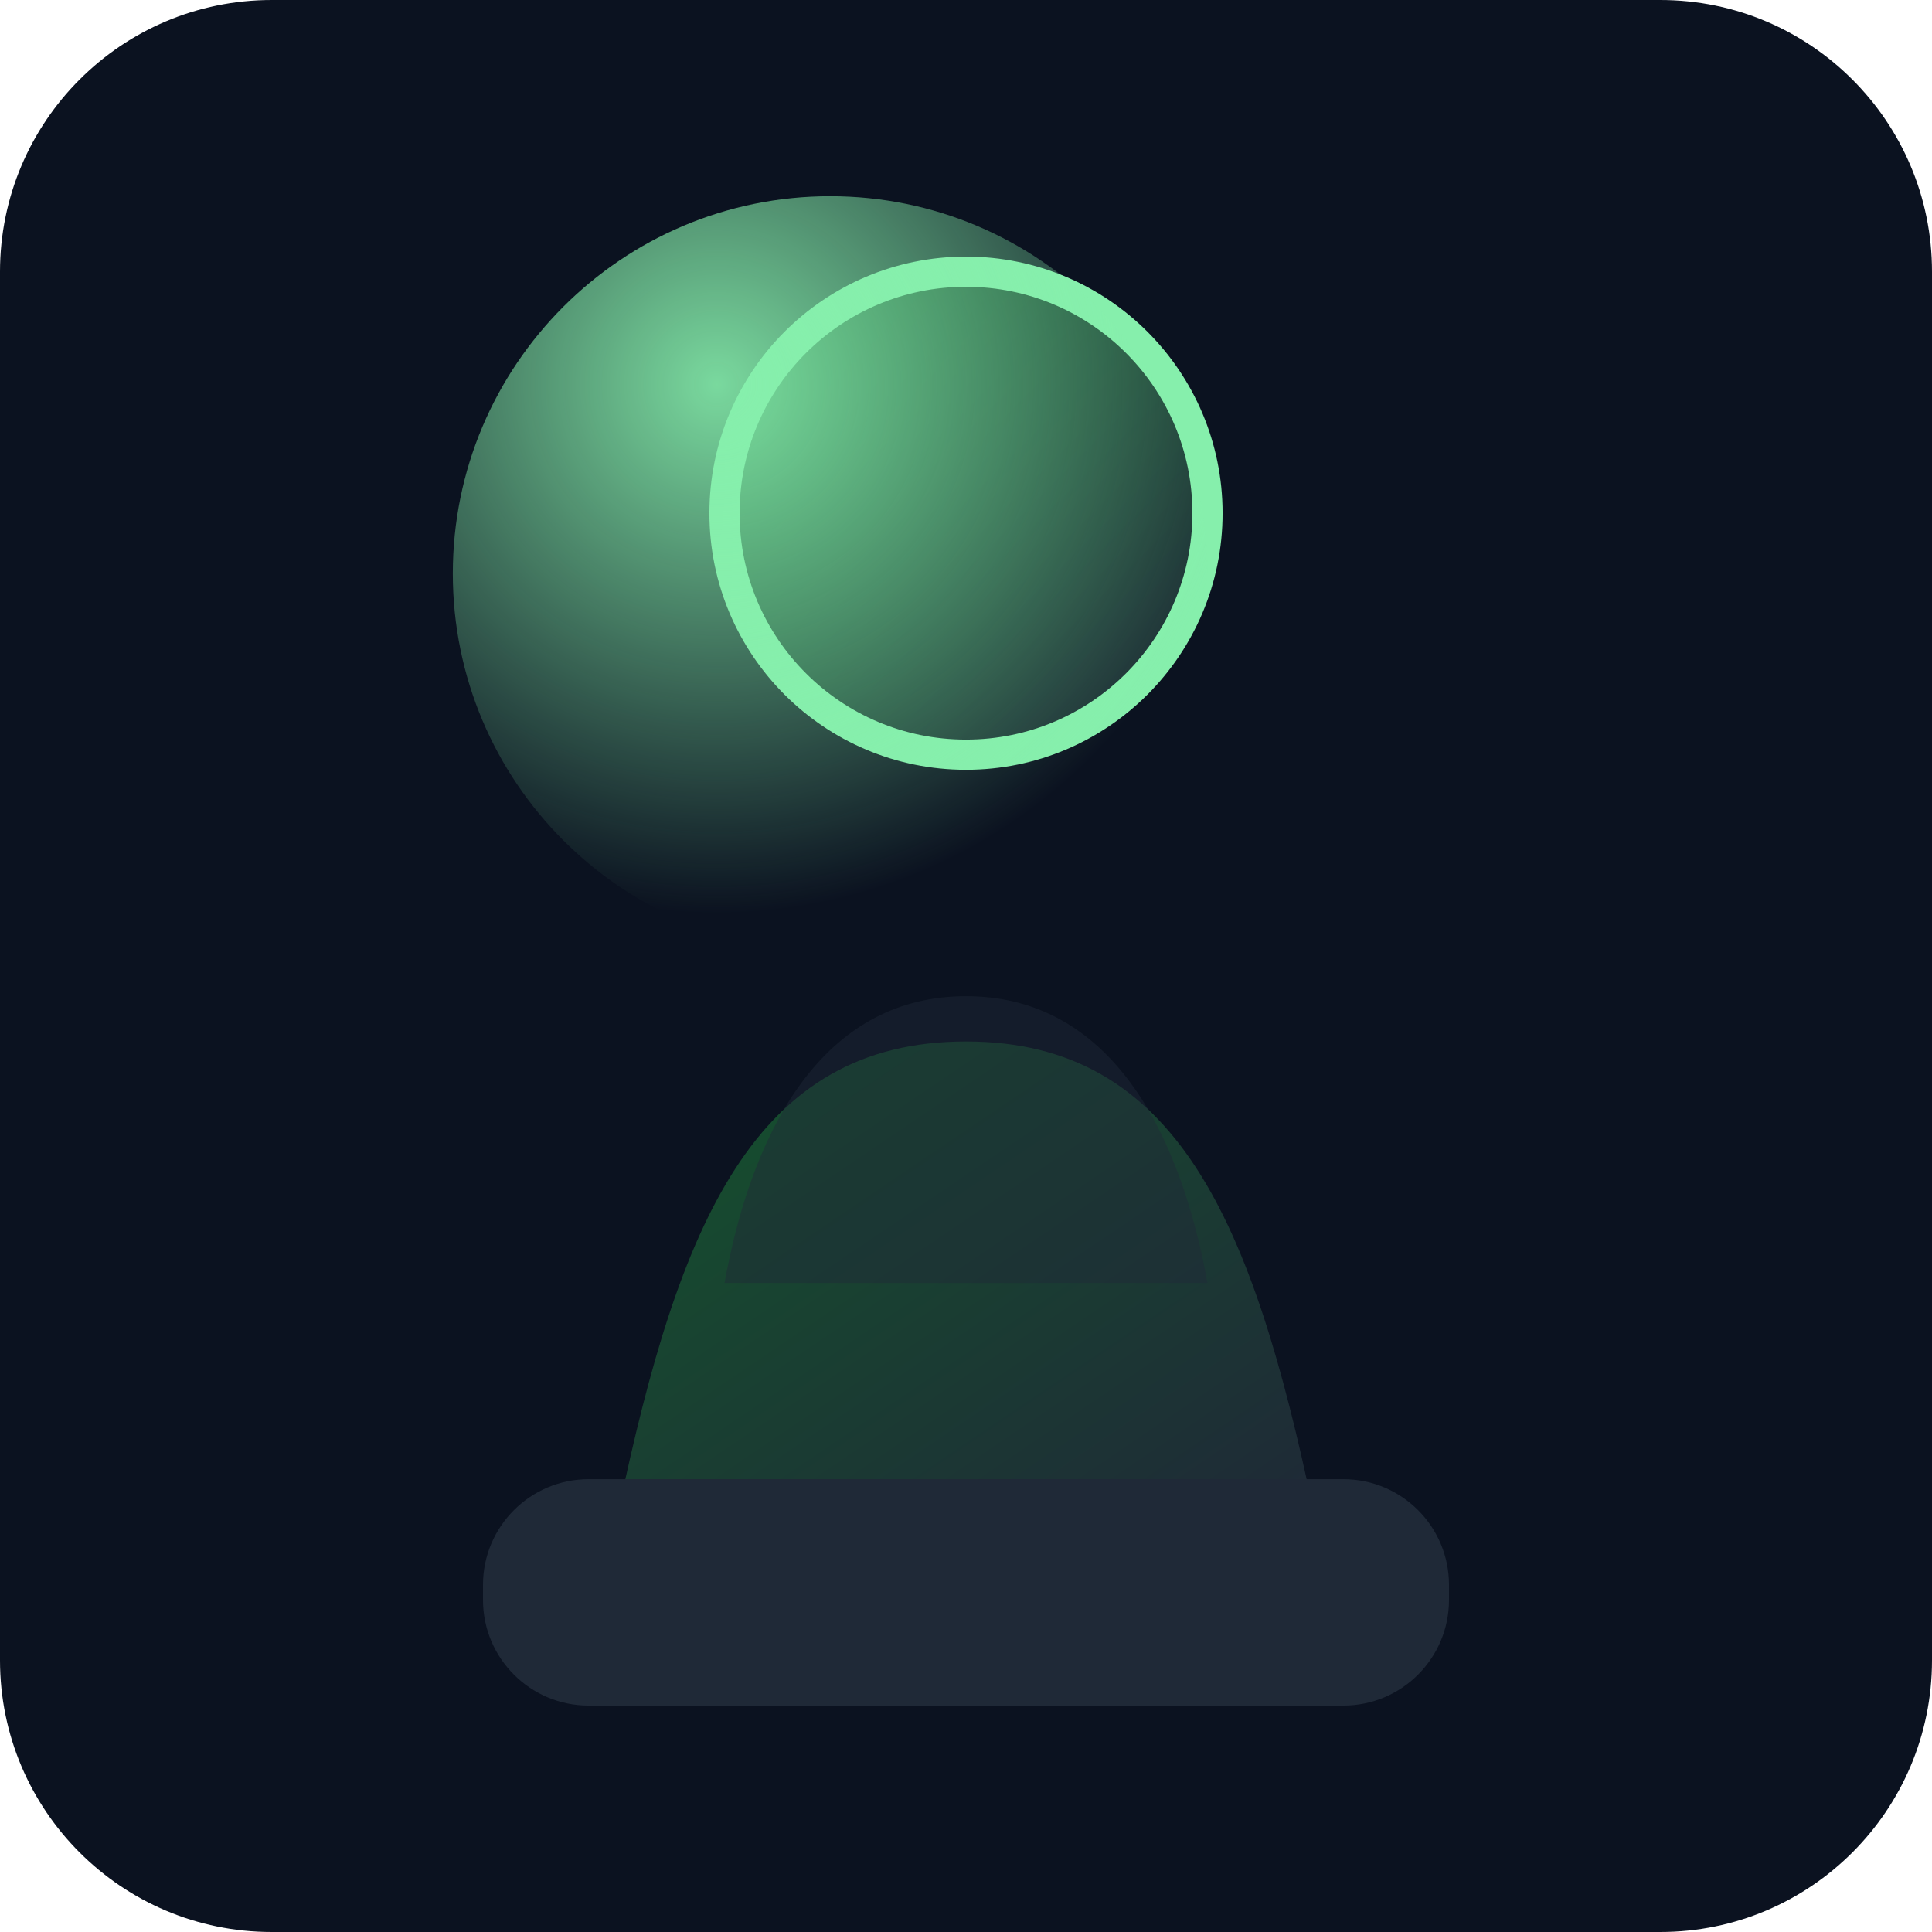
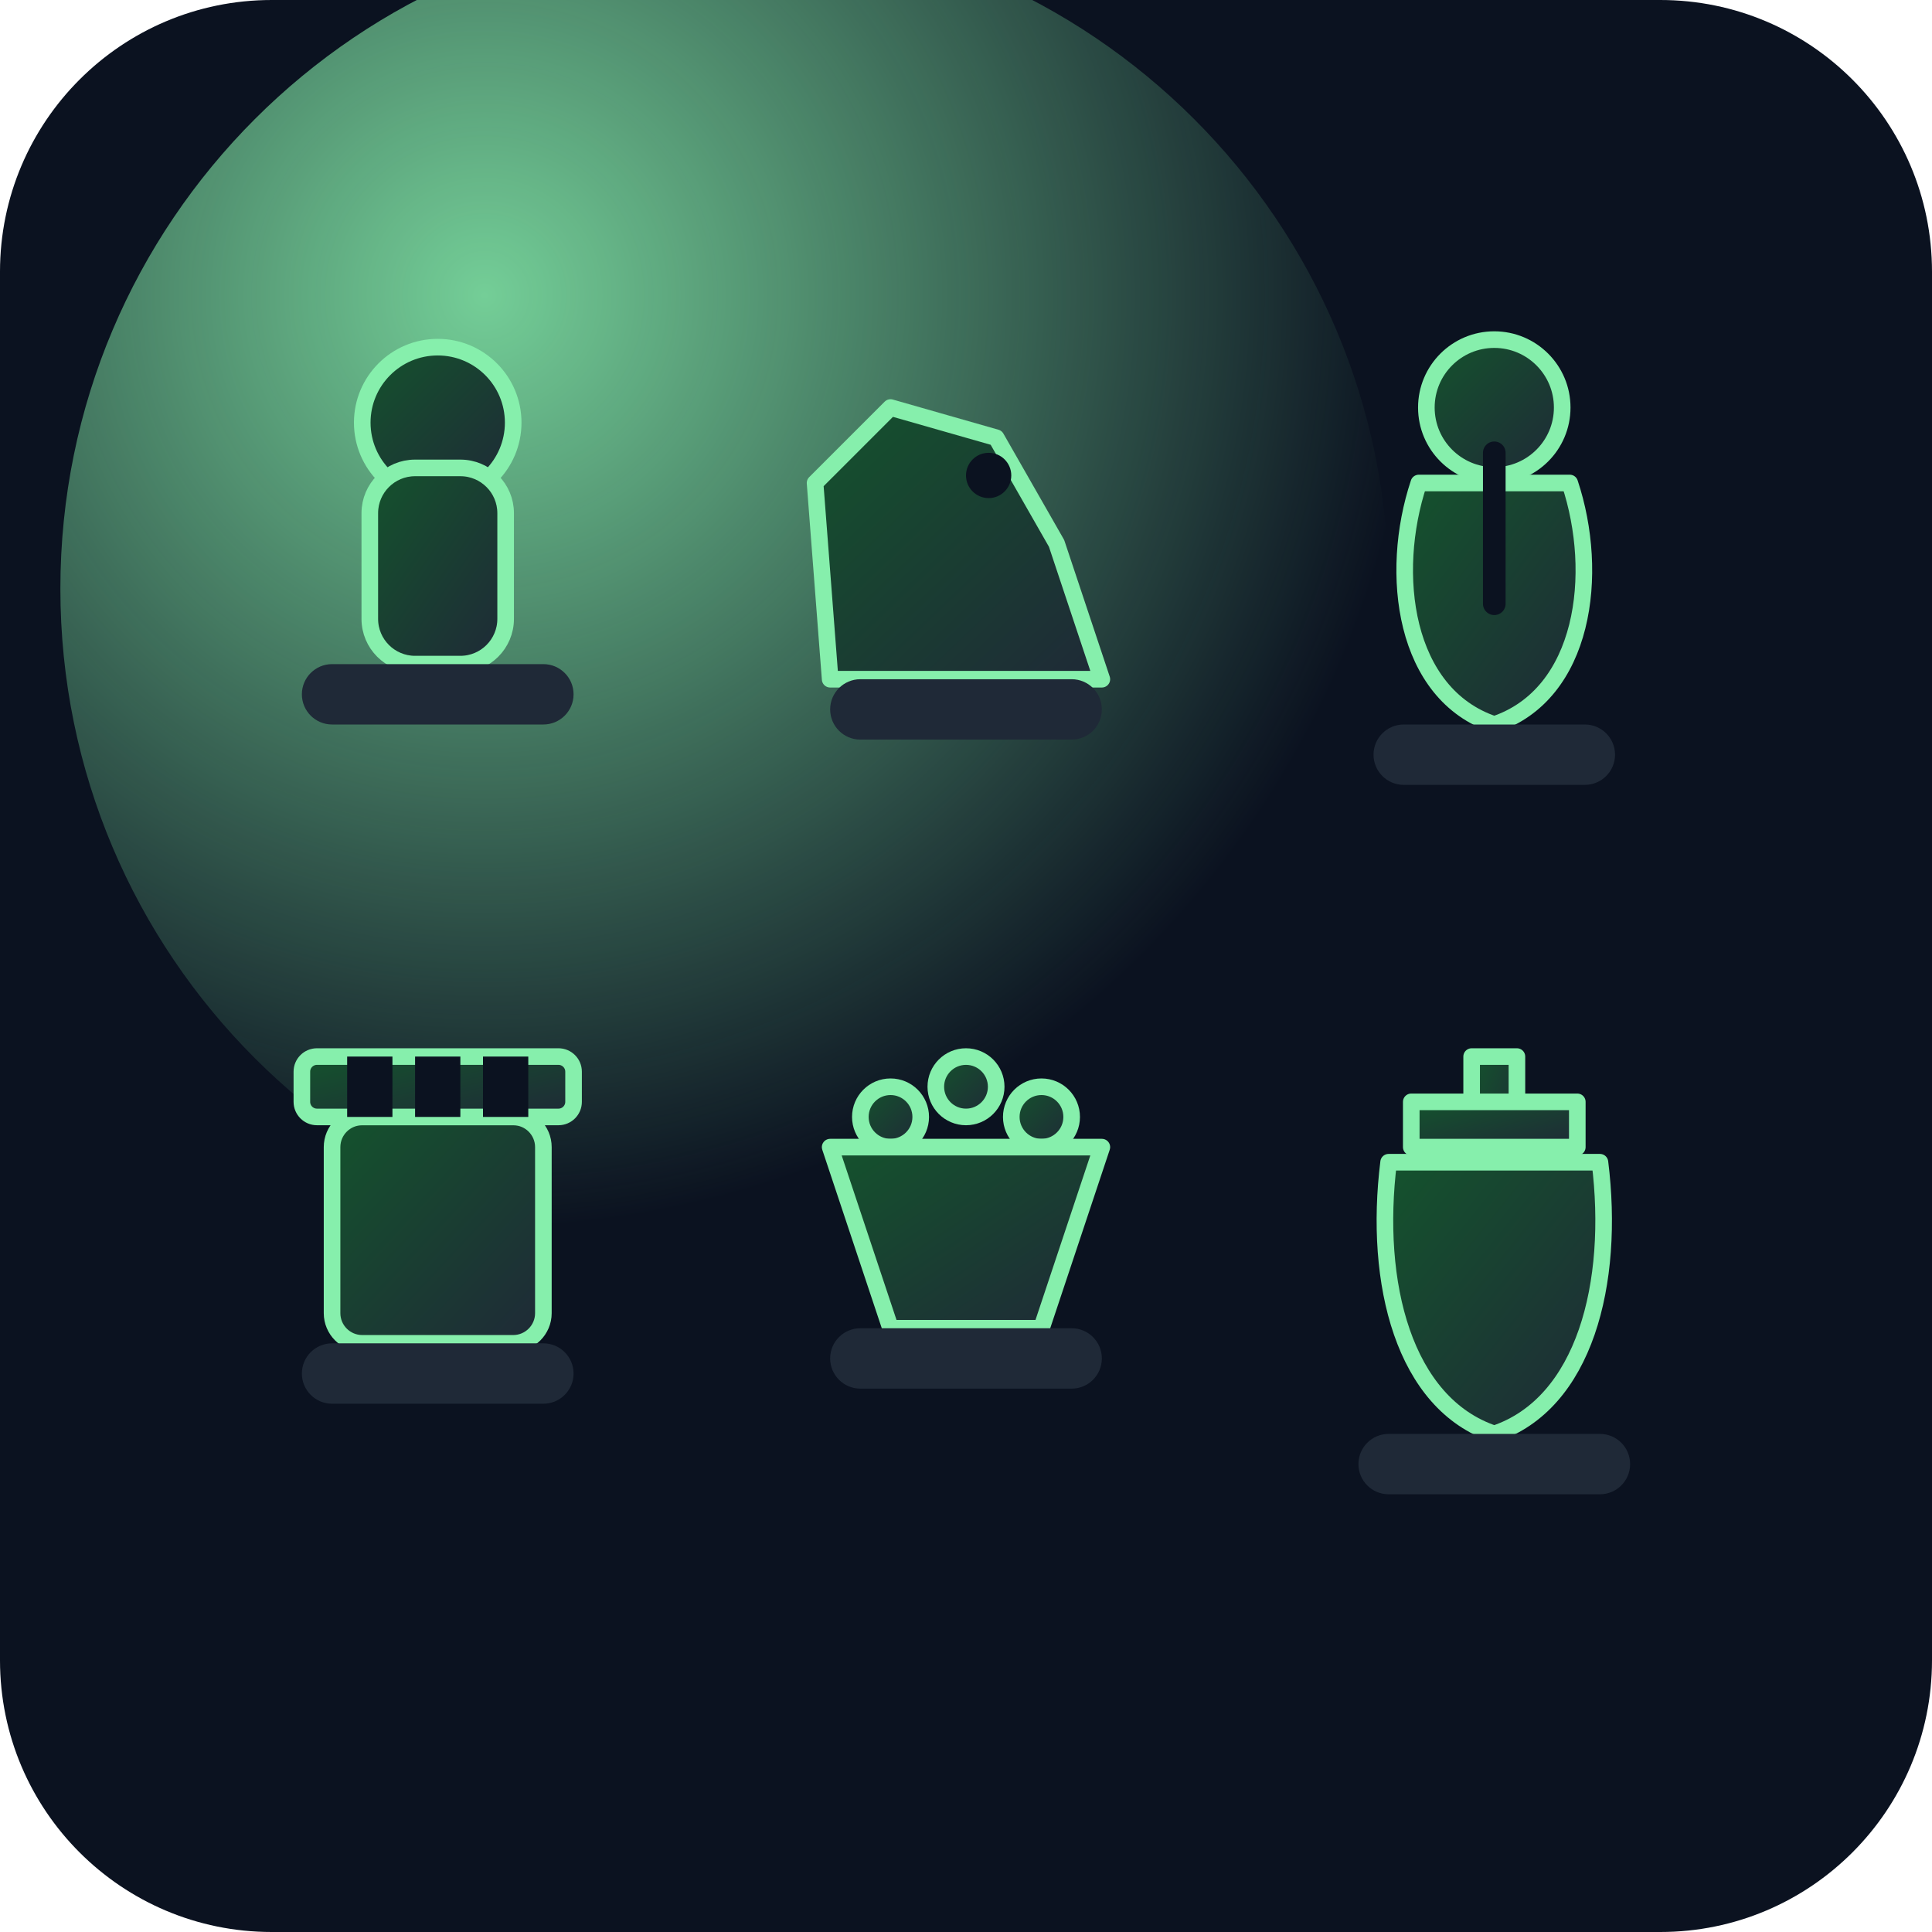
<svg xmlns="http://www.w3.org/2000/svg" width="256" height="256" viewBox="0 0 256 256">
  <defs>
-     <radialGradient id="shine" cx="35%" cy="25%" r="70%">
-       <stop offset="0%" stop-color="#86efac" stop-opacity="0.9" />
+     <radialGradient id="shine" cx="32%" cy="28%" r="70%">
+       <stop offset="0%" stop-color="#86efac" stop-opacity="0.85" />
      <stop offset="100%" stop-color="#86efac" stop-opacity="0" />
    </radialGradient>
    <linearGradient id="body" x1="0" y1="0" x2="1" y2="1">
      <stop offset="0%" stop-color="#14532d" />
      <stop offset="100%" stop-color="#1f2937" />
    </linearGradient>
  </defs>
  <rect width="256" height="256" rx="36" fill="#0b1220" />
-   <circle cx="128" cy="68" r="32" fill="url(#body)" stroke="#86efac" stroke-width="4" />
-   <path d="M82 200c8-38 18-62 46-62s38 24 46 62" fill="url(#body)" />
-   <path d="M96 170c4-22 14-38 32-38s28 16 32 38" fill="#1f2937" opacity="0.45" />
-   <rect x="64" y="196" width="128" height="30" rx="14" fill="#1f2937" />
-   <circle cx="110" cy="76" r="50" fill="url(#shine)" />
+   <circle cx="96" cy="78" r="88" fill="url(#shine)" />
+   <g fill="url(#body)" stroke="#86efac" stroke-width="2.2" stroke-linecap="round" stroke-linejoin="round">
+     <g transform="translate(58 70)">
+       <circle cx="0" cy="-14" r="10" />
+       <rect x="-9" y="-8" width="18" height="26" rx="6" />
+       <rect x="-18" y="18" width="36" height="8" rx="4" fill="#1f2937" stroke="none" />
+     </g>
+     <g transform="translate(128 70)">
+       <path d="M-18 20 L18 20 L12 2 L4 -12 L-10 -16 L-20 -6 Z" />
+       <circle cx="3" cy="-7" r="3" fill="#0b1220" stroke="none" />
+       <rect x="-18" y="20" width="36" height="8" rx="4" fill="#1f2937" stroke="none" />
+     </g>
+     <g transform="translate(198 70)">
+       <circle cx="0" cy="-16" r="9" />
+       <path d="M-10 -6 C-14 6 -12 22 0 26 C12 22 14 6 10 -6 Z" />
+       <path d="M0 -10 L0 10" stroke="#0b1220" stroke-width="3" />
+       <rect x="-16" y="26" width="32" height="8" rx="4" fill="#1f2937" stroke="none" />
+     </g>
+     <g transform="translate(58 166)">
+       <rect x="-14" y="-18" width="28" height="30" rx="4" />
+       <rect x="-18" y="-26" width="36" height="8" rx="2" />
+       <rect x="-12" y="-26" width="6" height="8" fill="#0b1220" stroke="none" />
+       <rect x="-3" y="-26" width="6" height="8" fill="#0b1220" stroke="none" />
+       <rect x="6" y="-26" width="6" height="8" fill="#0b1220" stroke="none" />
+       <rect x="-18" y="12" width="36" height="8" rx="4" fill="#1f2937" stroke="none" />
+     </g>
+     <g transform="translate(128 166)">
+       <circle cx="-10" cy="-18" r="4" />
+       <circle cx="0" cy="-22" r="4" />
+       <circle cx="10" cy="-18" r="4" />
+       <path d="M-18 -14 L18 -14 L10 10 L-10 10 Z" />
+       <rect x="-18" y="10" width="36" height="8" rx="4" fill="#1f2937" stroke="none" />
+     </g>
+     <g transform="translate(198 166)">
+       <rect x="-3" y="-26" width="6" height="16" />
+       <rect x="-11" y="-20" width="22" height="6" />
+       <path d="M-14 -12 C-16 4 -12 20 0 24 C12 20 16 4 14 -12 Z" />
+       <rect x="-18" y="24" width="36" height="8" rx="4" fill="#1f2937" stroke="none" />
+     </g>
+   </g>
</svg>
